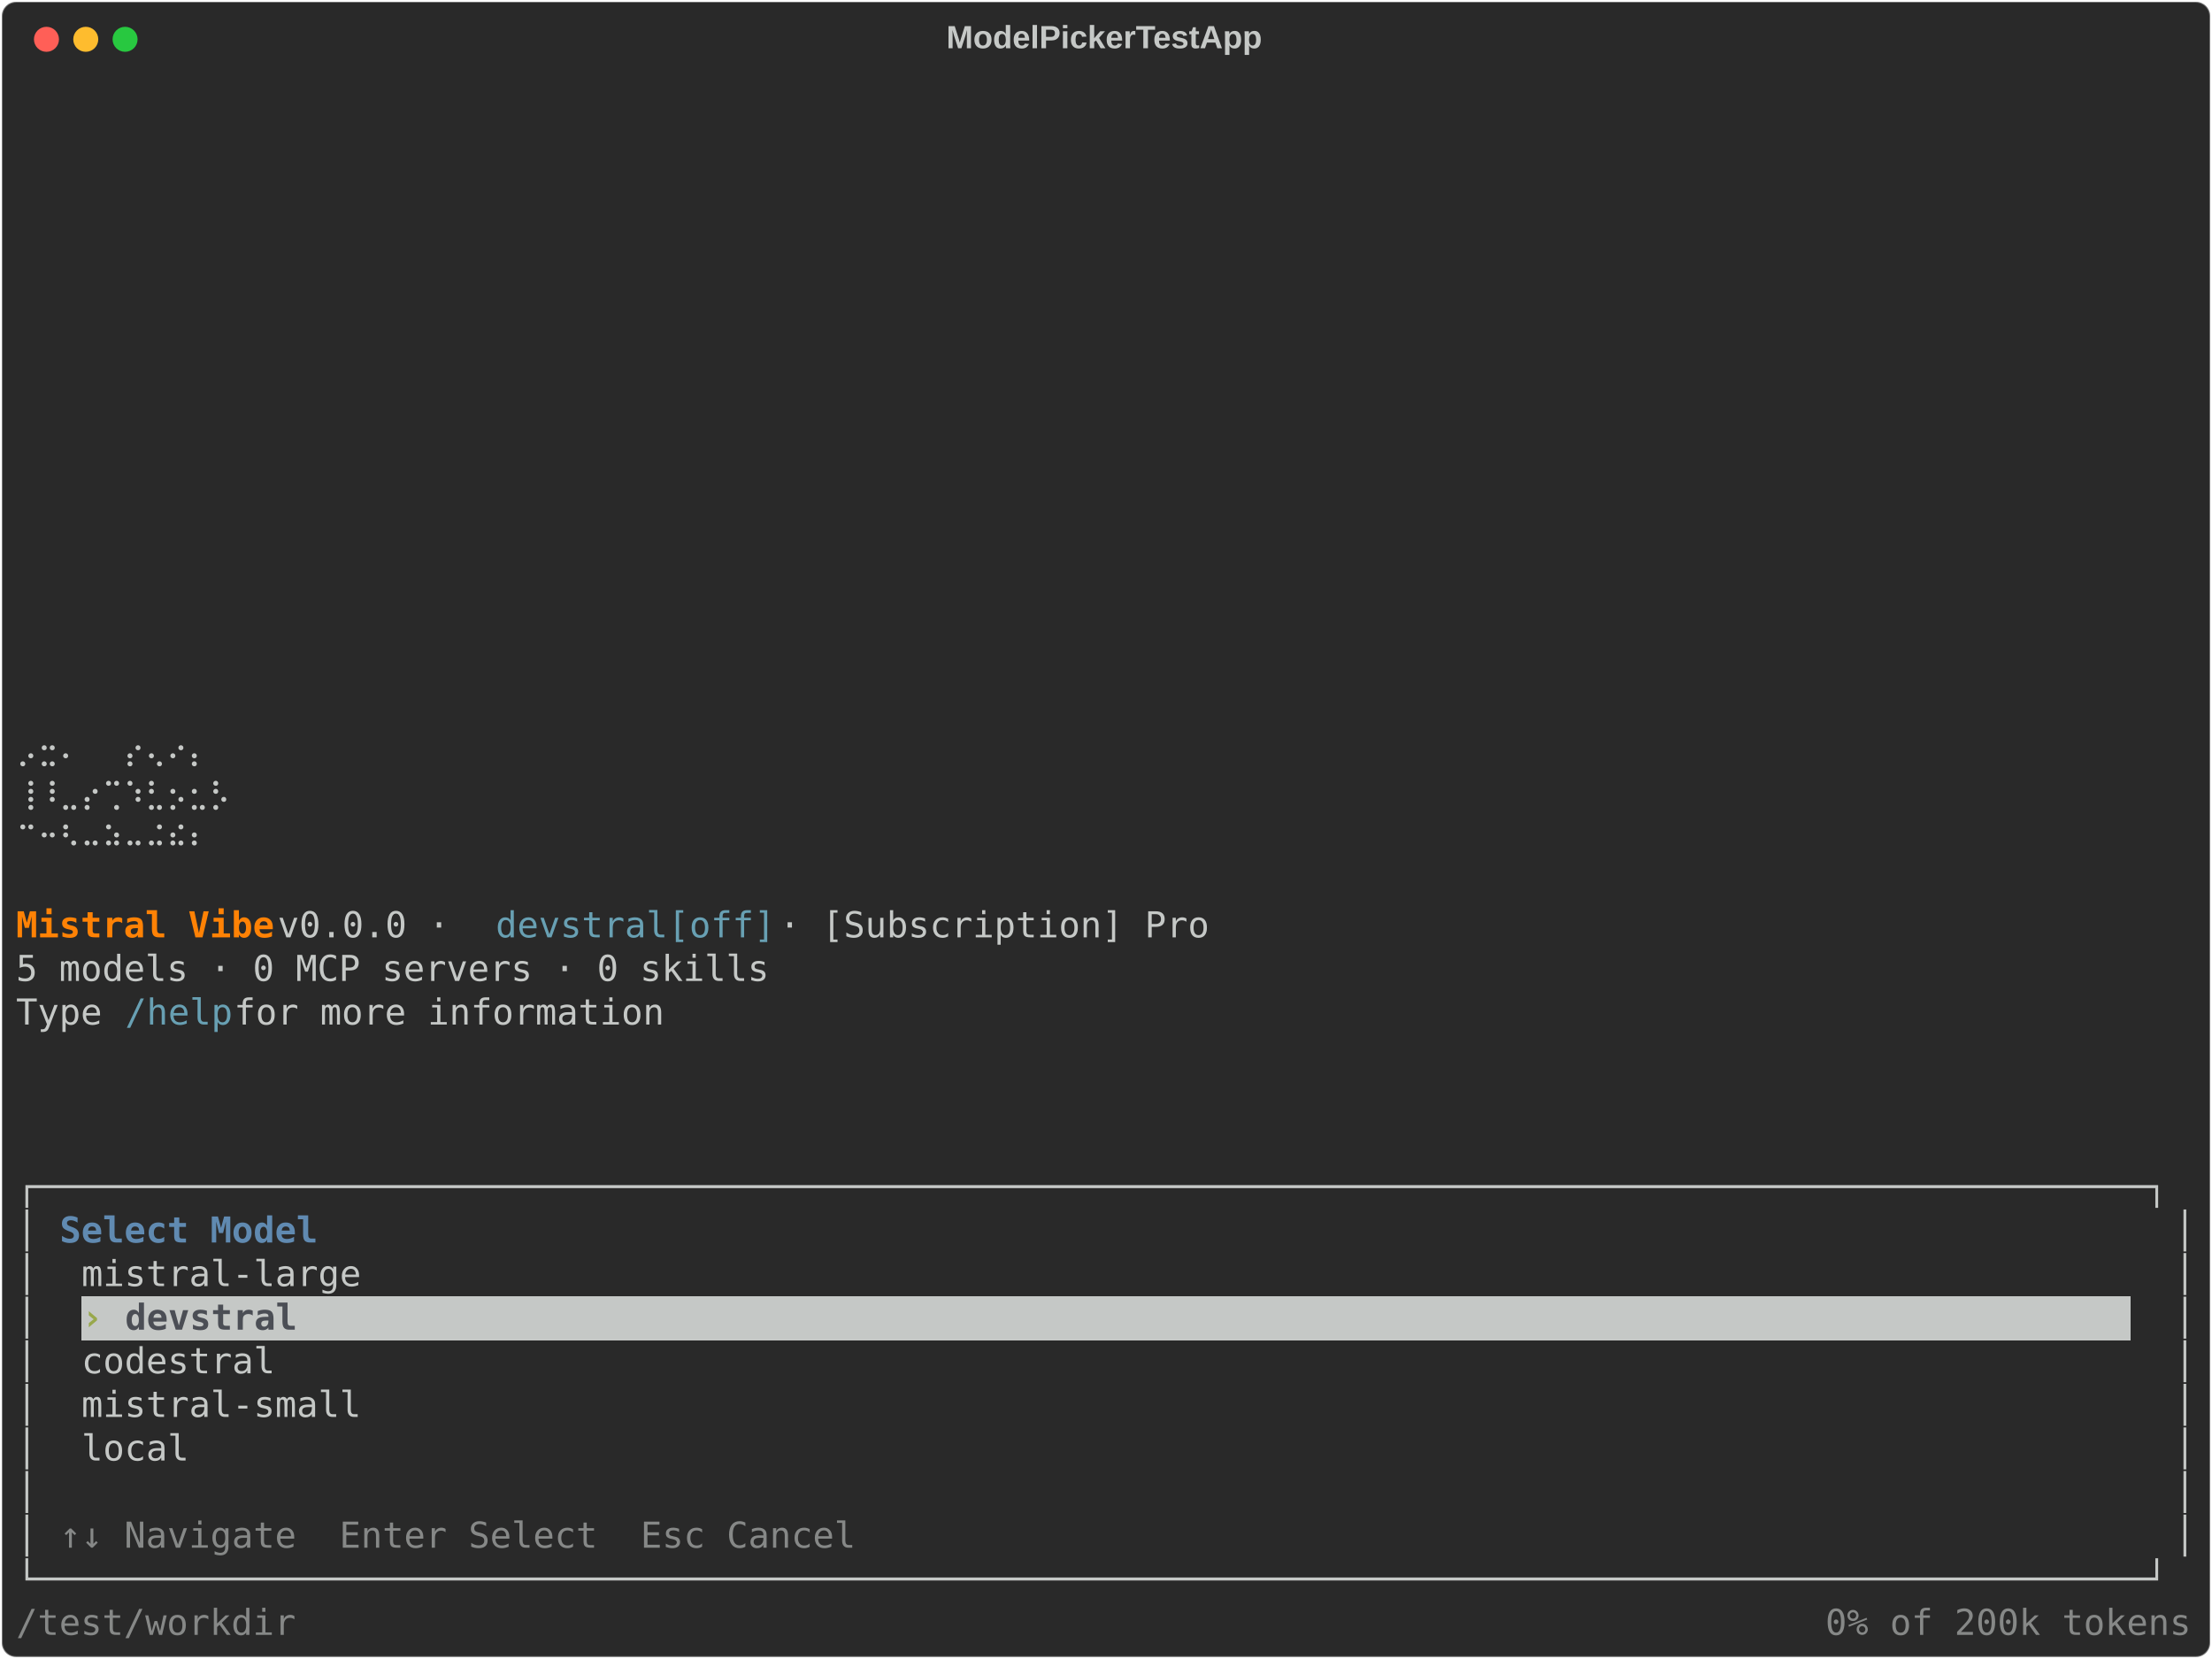
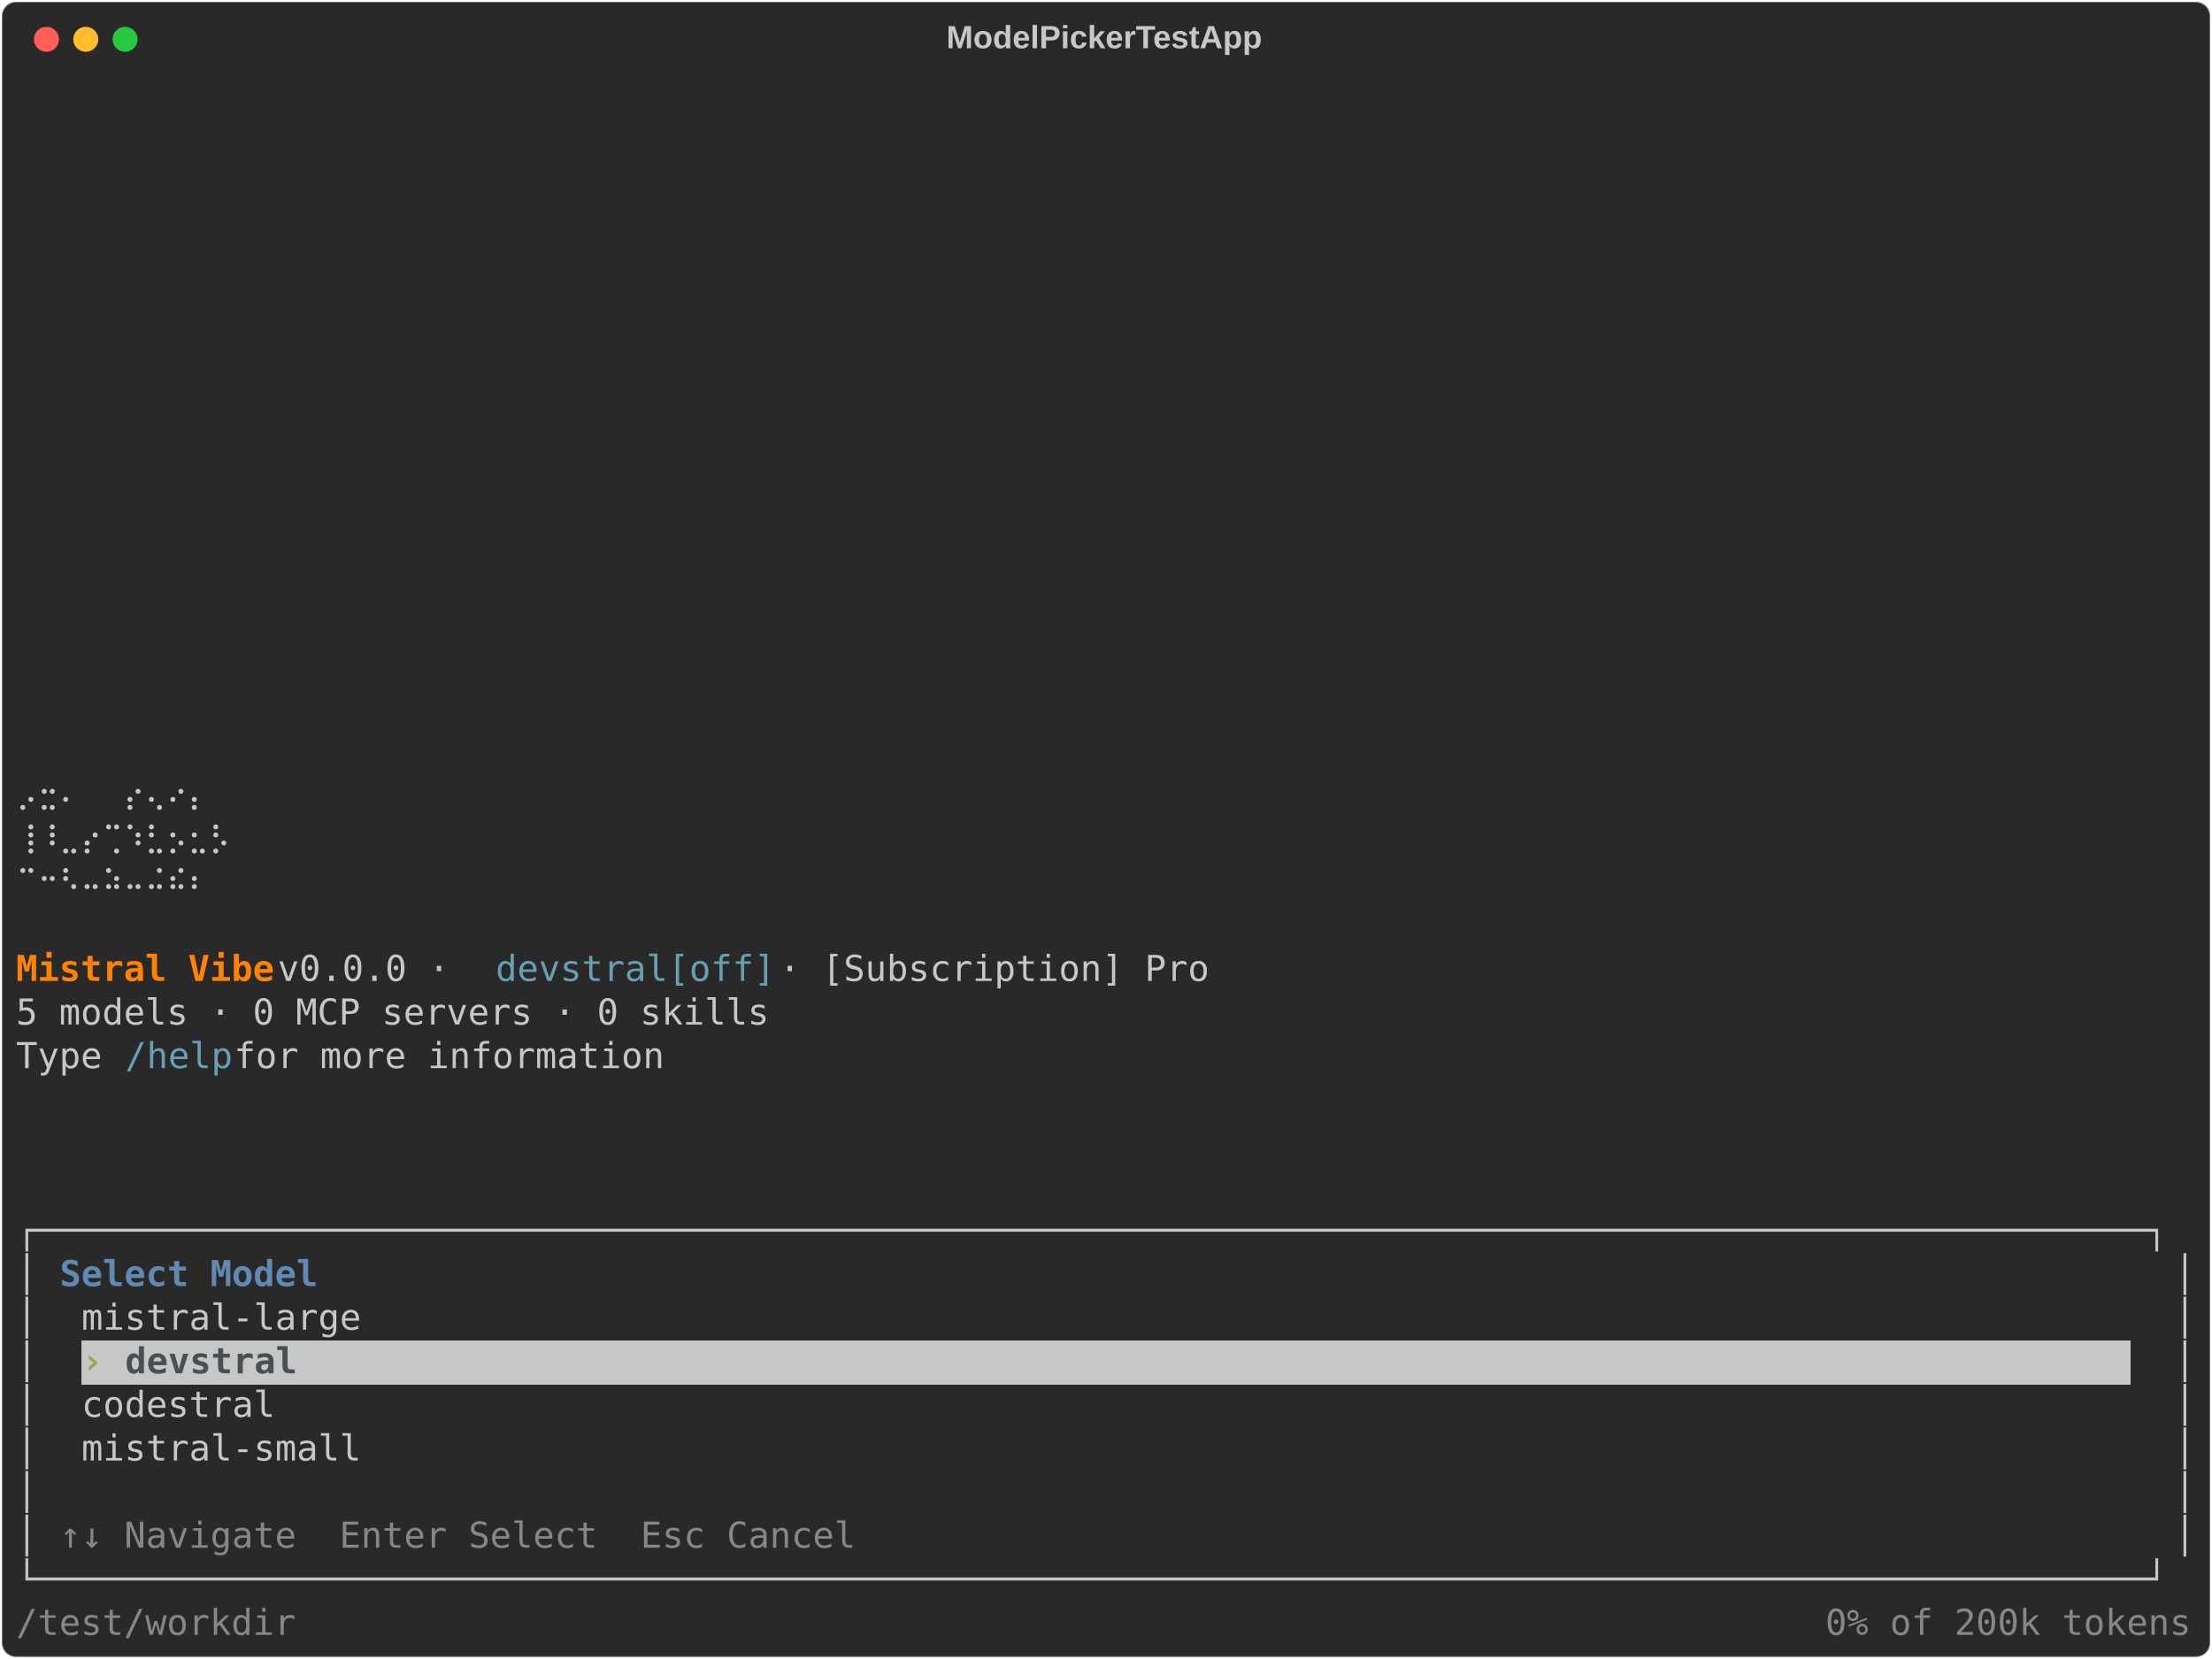
<svg xmlns="http://www.w3.org/2000/svg" class="rich-terminal" viewBox="0 0 1238 928.4">
  <style>

    @font-face {
        font-family: "Fira Code";
        src: local("FiraCode-Regular"),
                url("https://cdnjs.cloudflare.com/ajax/libs/firacode/6.2.0/woff2/FiraCode-Regular.woff2") format("woff2"),
                url("https://cdnjs.cloudflare.com/ajax/libs/firacode/6.2.0/woff/FiraCode-Regular.woff") format("woff");
        font-style: normal;
        font-weight: 400;
    }
    @font-face {
        font-family: "Fira Code";
        src: local("FiraCode-Bold"),
                url("https://cdnjs.cloudflare.com/ajax/libs/firacode/6.2.0/woff2/FiraCode-Bold.woff2") format("woff2"),
                url("https://cdnjs.cloudflare.com/ajax/libs/firacode/6.2.0/woff/FiraCode-Bold.woff") format("woff");
        font-style: bold;
        font-weight: 700;
    }

    .terminal-matrix {
        font-family: Fira Code, monospace;
        font-size: 20px;
        line-height: 24.4px;
        font-variant-east-asian: full-width;
    }

    .terminal-title {
        font-size: 18px;
        font-weight: bold;
        font-family: arial;
    }

    .terminal-r1 { fill: #c5c8c6 }
.terminal-r2 { fill: #ff8205;font-weight: bold }
.terminal-r3 { fill: #68a0b3 }
.terminal-r4 { fill: #608ab1;font-weight: bold }
.terminal-r5 { fill: #98a84b;font-weight: bold }
.terminal-r6 { fill: #4b4e55;font-weight: bold }
.terminal-r7 { fill: #868887 }
    </style>
  <defs>
    <clipPath id="terminal-clip-terminal">
      <rect x="0" y="0" width="1219.0" height="877.4" />
    </clipPath>
    <clipPath id="terminal-line-0">
      <rect x="0" y="1.5" width="1220" height="24.65" />
    </clipPath>
    <clipPath id="terminal-line-1">
      <rect x="0" y="25.9" width="1220" height="24.65" />
    </clipPath>
    <clipPath id="terminal-line-2">
      <rect x="0" y="50.3" width="1220" height="24.65" />
    </clipPath>
    <clipPath id="terminal-line-3">
      <rect x="0" y="74.7" width="1220" height="24.65" />
    </clipPath>
    <clipPath id="terminal-line-4">
      <rect x="0" y="99.1" width="1220" height="24.65" />
    </clipPath>
    <clipPath id="terminal-line-5">
      <rect x="0" y="123.5" width="1220" height="24.65" />
    </clipPath>
    <clipPath id="terminal-line-6">
      <rect x="0" y="147.9" width="1220" height="24.65" />
    </clipPath>
    <clipPath id="terminal-line-7">
      <rect x="0" y="172.3" width="1220" height="24.65" />
    </clipPath>
    <clipPath id="terminal-line-8">
      <rect x="0" y="196.7" width="1220" height="24.65" />
    </clipPath>
    <clipPath id="terminal-line-9">
      <rect x="0" y="221.1" width="1220" height="24.65" />
    </clipPath>
    <clipPath id="terminal-line-10">
      <rect x="0" y="245.5" width="1220" height="24.65" />
    </clipPath>
    <clipPath id="terminal-line-11">
      <rect x="0" y="269.9" width="1220" height="24.65" />
    </clipPath>
    <clipPath id="terminal-line-12">
      <rect x="0" y="294.3" width="1220" height="24.65" />
    </clipPath>
    <clipPath id="terminal-line-13">
      <rect x="0" y="318.7" width="1220" height="24.65" />
    </clipPath>
    <clipPath id="terminal-line-14">
      <rect x="0" y="343.1" width="1220" height="24.65" />
    </clipPath>
    <clipPath id="terminal-line-15">
      <rect x="0" y="367.5" width="1220" height="24.65" />
    </clipPath>
    <clipPath id="terminal-line-16">
      <rect x="0" y="391.9" width="1220" height="24.65" />
    </clipPath>
    <clipPath id="terminal-line-17">
      <rect x="0" y="416.3" width="1220" height="24.65" />
    </clipPath>
    <clipPath id="terminal-line-18">
      <rect x="0" y="440.7" width="1220" height="24.65" />
    </clipPath>
    <clipPath id="terminal-line-19">
      <rect x="0" y="465.1" width="1220" height="24.65" />
    </clipPath>
    <clipPath id="terminal-line-20">
      <rect x="0" y="489.5" width="1220" height="24.65" />
    </clipPath>
    <clipPath id="terminal-line-21">
      <rect x="0" y="513.9" width="1220" height="24.65" />
    </clipPath>
    <clipPath id="terminal-line-22">
      <rect x="0" y="538.3" width="1220" height="24.65" />
    </clipPath>
    <clipPath id="terminal-line-23">
      <rect x="0" y="562.7" width="1220" height="24.65" />
    </clipPath>
    <clipPath id="terminal-line-24">
      <rect x="0" y="587.1" width="1220" height="24.65" />
    </clipPath>
    <clipPath id="terminal-line-25">
      <rect x="0" y="611.5" width="1220" height="24.65" />
    </clipPath>
    <clipPath id="terminal-line-26">
      <rect x="0" y="635.9" width="1220" height="24.65" />
    </clipPath>
    <clipPath id="terminal-line-27">
      <rect x="0" y="660.3" width="1220" height="24.65" />
    </clipPath>
    <clipPath id="terminal-line-28">
      <rect x="0" y="684.7" width="1220" height="24.65" />
    </clipPath>
    <clipPath id="terminal-line-29">
      <rect x="0" y="709.1" width="1220" height="24.65" />
    </clipPath>
    <clipPath id="terminal-line-30">
      <rect x="0" y="733.5" width="1220" height="24.65" />
    </clipPath>
    <clipPath id="terminal-line-31">
      <rect x="0" y="757.9" width="1220" height="24.65" />
    </clipPath>
    <clipPath id="terminal-line-32">
      <rect x="0" y="782.3" width="1220" height="24.65" />
    </clipPath>
    <clipPath id="terminal-line-33">
      <rect x="0" y="806.7" width="1220" height="24.65" />
    </clipPath>
    <clipPath id="terminal-line-34">
      <rect x="0" y="831.1" width="1220" height="24.65" />
    </clipPath>
  </defs>
  <rect fill="#292929" stroke="rgba(255,255,255,0.35)" stroke-width="1" x="1" y="1" width="1236" height="926.4" rx="8" />
  <text class="terminal-title" fill="#c5c8c6" text-anchor="middle" x="618" y="27">ModelPickerTestApp</text>
  <g transform="translate(26,22)">
    <circle cx="0" cy="0" r="7" fill="#ff5f57" />
    <circle cx="22" cy="0" r="7" fill="#febc2e" />
    <circle cx="44" cy="0" r="7" fill="#28c840" />
  </g>
  <g transform="translate(9, 41)" clip-path="url(#terminal-clip-terminal)">
-     <rect fill="#c5c8c6" x="36.6" y="684.7" width="24.4" height="24.65" shape-rendering="crispEdges" />
-     <rect fill="#c5c8c6" x="61" y="684.7" width="97.6" height="24.65" shape-rendering="crispEdges" />
-     <rect fill="#c5c8c6" x="158.6" y="684.7" width="1024.8" height="24.65" shape-rendering="crispEdges" />
+     <rect fill="#c5c8c6" x="36.6" y="709.1" width="24.4" height="24.65" shape-rendering="crispEdges" />
+     <rect fill="#c5c8c6" x="61" y="709.1" width="97.6" height="24.65" shape-rendering="crispEdges" />
+     <rect fill="#c5c8c6" x="158.6" y="709.1" width="1024.8" height="24.65" shape-rendering="crispEdges" />
    <g class="terminal-matrix">
      <text class="terminal-r1" x="1220" y="20" textLength="12.2" clip-path="url(#terminal-line-0)">
</text>
      <text class="terminal-r1" x="1220" y="44.4" textLength="12.2" clip-path="url(#terminal-line-1)">
</text>
      <text class="terminal-r1" x="1220" y="68.8" textLength="12.2" clip-path="url(#terminal-line-2)">
</text>
      <text class="terminal-r1" x="1220" y="93.2" textLength="12.2" clip-path="url(#terminal-line-3)">
</text>
      <text class="terminal-r1" x="1220" y="117.6" textLength="12.2" clip-path="url(#terminal-line-4)">
</text>
      <text class="terminal-r1" x="1220" y="142" textLength="12.2" clip-path="url(#terminal-line-5)">
</text>
      <text class="terminal-r1" x="1220" y="166.4" textLength="12.2" clip-path="url(#terminal-line-6)">
</text>
      <text class="terminal-r1" x="1220" y="190.8" textLength="12.2" clip-path="url(#terminal-line-7)">
</text>
      <text class="terminal-r1" x="1220" y="215.2" textLength="12.2" clip-path="url(#terminal-line-8)">
</text>
      <text class="terminal-r1" x="1220" y="239.6" textLength="12.2" clip-path="url(#terminal-line-9)">
</text>
      <text class="terminal-r1" x="1220" y="264" textLength="12.2" clip-path="url(#terminal-line-10)">
</text>
      <text class="terminal-r1" x="1220" y="288.4" textLength="12.2" clip-path="url(#terminal-line-11)">
</text>
      <text class="terminal-r1" x="1220" y="312.8" textLength="12.2" clip-path="url(#terminal-line-12)">
</text>
      <text class="terminal-r1" x="1220" y="337.2" textLength="12.2" clip-path="url(#terminal-line-13)">
</text>
      <text class="terminal-r1" x="1220" y="361.6" textLength="12.2" clip-path="url(#terminal-line-14)">
</text>
-       <text class="terminal-r1" x="0" y="386" textLength="134.2" clip-path="url(#terminal-line-15)">  ⡠⣒⠄  ⡔⢄⠔⡄</text>
      <text class="terminal-r1" x="1220" y="386" textLength="12.2" clip-path="url(#terminal-line-15)">
</text>
-       <text class="terminal-r1" x="0" y="410.4" textLength="134.2" clip-path="url(#terminal-line-16)"> ⢸⠸⣀⡔⢉⠱⣃⡢⣂⡣</text>
+       <text class="terminal-r1" x="0" y="410.4" textLength="134.2" clip-path="url(#terminal-line-16)">  ⡠⣒⠄  ⡔⢄⠔⡄</text>
      <text class="terminal-r1" x="1220" y="410.4" textLength="12.2" clip-path="url(#terminal-line-16)">
</text>
-       <text class="terminal-r1" x="0" y="434.8" textLength="134.2" clip-path="url(#terminal-line-17)">  ⠉⠒⠣⠤⠵⠤⠬⠮⠆</text>
+       <text class="terminal-r1" x="0" y="434.8" textLength="134.2" clip-path="url(#terminal-line-17)"> ⢸⠸⣀⡔⢉⠱⣃⡢⣂⡣</text>
      <text class="terminal-r1" x="1220" y="434.8" textLength="12.2" clip-path="url(#terminal-line-17)">
</text>
+       <text class="terminal-r1" x="0" y="459.2" textLength="134.2" clip-path="url(#terminal-line-18)">  ⠉⠒⠣⠤⠵⠤⠬⠮⠆</text>
      <text class="terminal-r1" x="1220" y="459.2" textLength="12.2" clip-path="url(#terminal-line-18)">
</text>
-       <text class="terminal-r2" x="0" y="483.6" textLength="146.4" clip-path="url(#terminal-line-19)">Mistral Vibe</text>
-       <text class="terminal-r1" x="146.4" y="483.6" textLength="122" clip-path="url(#terminal-line-19)"> v0.0.0 · </text>
-       <text class="terminal-r3" x="268.4" y="483.6" textLength="158.6" clip-path="url(#terminal-line-19)">devstral[off]</text>
-       <text class="terminal-r1" x="427" y="483.6" textLength="256.2" clip-path="url(#terminal-line-19)"> · [Subscription] Pro</text>
      <text class="terminal-r1" x="1220" y="483.6" textLength="12.2" clip-path="url(#terminal-line-19)">
</text>
-       <text class="terminal-r1" x="0" y="508" textLength="427" clip-path="url(#terminal-line-20)">5 models · 0 MCP servers · 0 skills</text>
+       <text class="terminal-r2" x="0" y="508" textLength="146.4" clip-path="url(#terminal-line-20)">Mistral Vibe</text>
+       <text class="terminal-r1" x="146.4" y="508" textLength="122" clip-path="url(#terminal-line-20)"> v0.0.0 · </text>
+       <text class="terminal-r3" x="268.4" y="508" textLength="158.6" clip-path="url(#terminal-line-20)">devstral[off]</text>
+       <text class="terminal-r1" x="427" y="508" textLength="256.2" clip-path="url(#terminal-line-20)"> · [Subscription] Pro</text>
      <text class="terminal-r1" x="1220" y="508" textLength="12.2" clip-path="url(#terminal-line-20)">
</text>
-       <text class="terminal-r1" x="0" y="532.4" textLength="61" clip-path="url(#terminal-line-21)">Type </text>
-       <text class="terminal-r3" x="61" y="532.4" textLength="61" clip-path="url(#terminal-line-21)">/help</text>
-       <text class="terminal-r1" x="122" y="532.4" textLength="256.2" clip-path="url(#terminal-line-21)"> for more information</text>
+       <text class="terminal-r1" x="0" y="532.4" textLength="427" clip-path="url(#terminal-line-21)">5 models · 0 MCP servers · 0 skills</text>
      <text class="terminal-r1" x="1220" y="532.4" textLength="12.2" clip-path="url(#terminal-line-21)">
</text>
+       <text class="terminal-r1" x="0" y="556.8" textLength="61" clip-path="url(#terminal-line-22)">Type </text>
+       <text class="terminal-r3" x="61" y="556.8" textLength="61" clip-path="url(#terminal-line-22)">/help</text>
+       <text class="terminal-r1" x="122" y="556.8" textLength="256.2" clip-path="url(#terminal-line-22)"> for more information</text>
      <text class="terminal-r1" x="1220" y="556.8" textLength="12.2" clip-path="url(#terminal-line-22)">
</text>
      <text class="terminal-r1" x="1220" y="581.2" textLength="12.2" clip-path="url(#terminal-line-23)">
</text>
      <text class="terminal-r1" x="1220" y="605.6" textLength="12.2" clip-path="url(#terminal-line-24)">
</text>
-       <text class="terminal-r1" x="0" y="630" textLength="1220" clip-path="url(#terminal-line-25)">┌──────────────────────────────────────────────────────────────────────────────────────────────────┐</text>
      <text class="terminal-r1" x="1220" y="630" textLength="12.2" clip-path="url(#terminal-line-25)">
</text>
-       <text class="terminal-r1" x="0" y="654.4" textLength="12.2" clip-path="url(#terminal-line-26)">│</text>
-       <text class="terminal-r4" x="24.4" y="654.4" textLength="146.4" clip-path="url(#terminal-line-26)">Select Model</text>
-       <text class="terminal-r1" x="1207.8" y="654.4" textLength="12.2" clip-path="url(#terminal-line-26)">│</text>
+       <text class="terminal-r1" x="0" y="654.4" textLength="1220" clip-path="url(#terminal-line-26)">┌──────────────────────────────────────────────────────────────────────────────────────────────────┐</text>
      <text class="terminal-r1" x="1220" y="654.4" textLength="12.2" clip-path="url(#terminal-line-26)">
</text>
      <text class="terminal-r1" x="0" y="678.8" textLength="12.2" clip-path="url(#terminal-line-27)">│</text>
-       <text class="terminal-r1" x="36.6" y="678.8" textLength="183" clip-path="url(#terminal-line-27)">  mistral-large</text>
+       <text class="terminal-r4" x="24.4" y="678.8" textLength="146.4" clip-path="url(#terminal-line-27)">Select Model</text>
      <text class="terminal-r1" x="1207.8" y="678.8" textLength="12.2" clip-path="url(#terminal-line-27)">│</text>
      <text class="terminal-r1" x="1220" y="678.8" textLength="12.2" clip-path="url(#terminal-line-27)">
</text>
      <text class="terminal-r1" x="0" y="703.2" textLength="12.2" clip-path="url(#terminal-line-28)">│</text>
-       <text class="terminal-r5" x="36.6" y="703.2" textLength="24.4" clip-path="url(#terminal-line-28)">› </text>
-       <text class="terminal-r6" x="61" y="703.2" textLength="97.6" clip-path="url(#terminal-line-28)">devstral</text>
+       <text class="terminal-r1" x="36.6" y="703.2" textLength="183" clip-path="url(#terminal-line-28)">  mistral-large</text>
      <text class="terminal-r1" x="1207.8" y="703.2" textLength="12.2" clip-path="url(#terminal-line-28)">│</text>
      <text class="terminal-r1" x="1220" y="703.2" textLength="12.2" clip-path="url(#terminal-line-28)">
</text>
      <text class="terminal-r1" x="0" y="727.6" textLength="12.2" clip-path="url(#terminal-line-29)">│</text>
-       <text class="terminal-r1" x="36.6" y="727.6" textLength="134.2" clip-path="url(#terminal-line-29)">  codestral</text>
+       <text class="terminal-r5" x="36.6" y="727.6" textLength="24.4" clip-path="url(#terminal-line-29)">› </text>
+       <text class="terminal-r6" x="61" y="727.6" textLength="97.6" clip-path="url(#terminal-line-29)">devstral</text>
      <text class="terminal-r1" x="1207.8" y="727.6" textLength="12.2" clip-path="url(#terminal-line-29)">│</text>
      <text class="terminal-r1" x="1220" y="727.6" textLength="12.2" clip-path="url(#terminal-line-29)">
</text>
      <text class="terminal-r1" x="0" y="752" textLength="12.2" clip-path="url(#terminal-line-30)">│</text>
-       <text class="terminal-r1" x="36.6" y="752" textLength="183" clip-path="url(#terminal-line-30)">  mistral-small</text>
+       <text class="terminal-r1" x="36.6" y="752" textLength="134.2" clip-path="url(#terminal-line-30)">  codestral</text>
      <text class="terminal-r1" x="1207.8" y="752" textLength="12.2" clip-path="url(#terminal-line-30)">│</text>
      <text class="terminal-r1" x="1220" y="752" textLength="12.2" clip-path="url(#terminal-line-30)">
</text>
      <text class="terminal-r1" x="0" y="776.4" textLength="12.2" clip-path="url(#terminal-line-31)">│</text>
-       <text class="terminal-r1" x="36.6" y="776.4" textLength="85.4" clip-path="url(#terminal-line-31)">  local</text>
+       <text class="terminal-r1" x="36.6" y="776.4" textLength="183" clip-path="url(#terminal-line-31)">  mistral-small</text>
      <text class="terminal-r1" x="1207.8" y="776.4" textLength="12.2" clip-path="url(#terminal-line-31)">│</text>
      <text class="terminal-r1" x="1220" y="776.4" textLength="12.2" clip-path="url(#terminal-line-31)">
</text>
      <text class="terminal-r1" x="0" y="800.8" textLength="12.2" clip-path="url(#terminal-line-32)">│</text>
      <text class="terminal-r1" x="1207.8" y="800.8" textLength="12.2" clip-path="url(#terminal-line-32)">│</text>
      <text class="terminal-r1" x="1220" y="800.8" textLength="12.2" clip-path="url(#terminal-line-32)">
</text>
      <text class="terminal-r1" x="0" y="825.2" textLength="12.2" clip-path="url(#terminal-line-33)">│</text>
      <text class="terminal-r7" x="24.4" y="825.2" textLength="451.4" clip-path="url(#terminal-line-33)">↑↓ Navigate  Enter Select  Esc Cancel</text>
      <text class="terminal-r1" x="1207.8" y="825.2" textLength="12.2" clip-path="url(#terminal-line-33)">│</text>
      <text class="terminal-r1" x="1220" y="825.2" textLength="12.2" clip-path="url(#terminal-line-33)">
</text>
      <text class="terminal-r1" x="0" y="849.6" textLength="1220" clip-path="url(#terminal-line-34)">└──────────────────────────────────────────────────────────────────────────────────────────────────┘</text>
      <text class="terminal-r1" x="1220" y="849.6" textLength="12.2" clip-path="url(#terminal-line-34)">
</text>
      <text class="terminal-r7" x="0" y="874" textLength="158.6" clip-path="url(#terminal-line-35)">/test/workdir</text>
      <text class="terminal-r7" x="1012.6" y="874" textLength="207.4" clip-path="url(#terminal-line-35)">0% of 200k tokens</text>
    </g>
  </g>
</svg>
